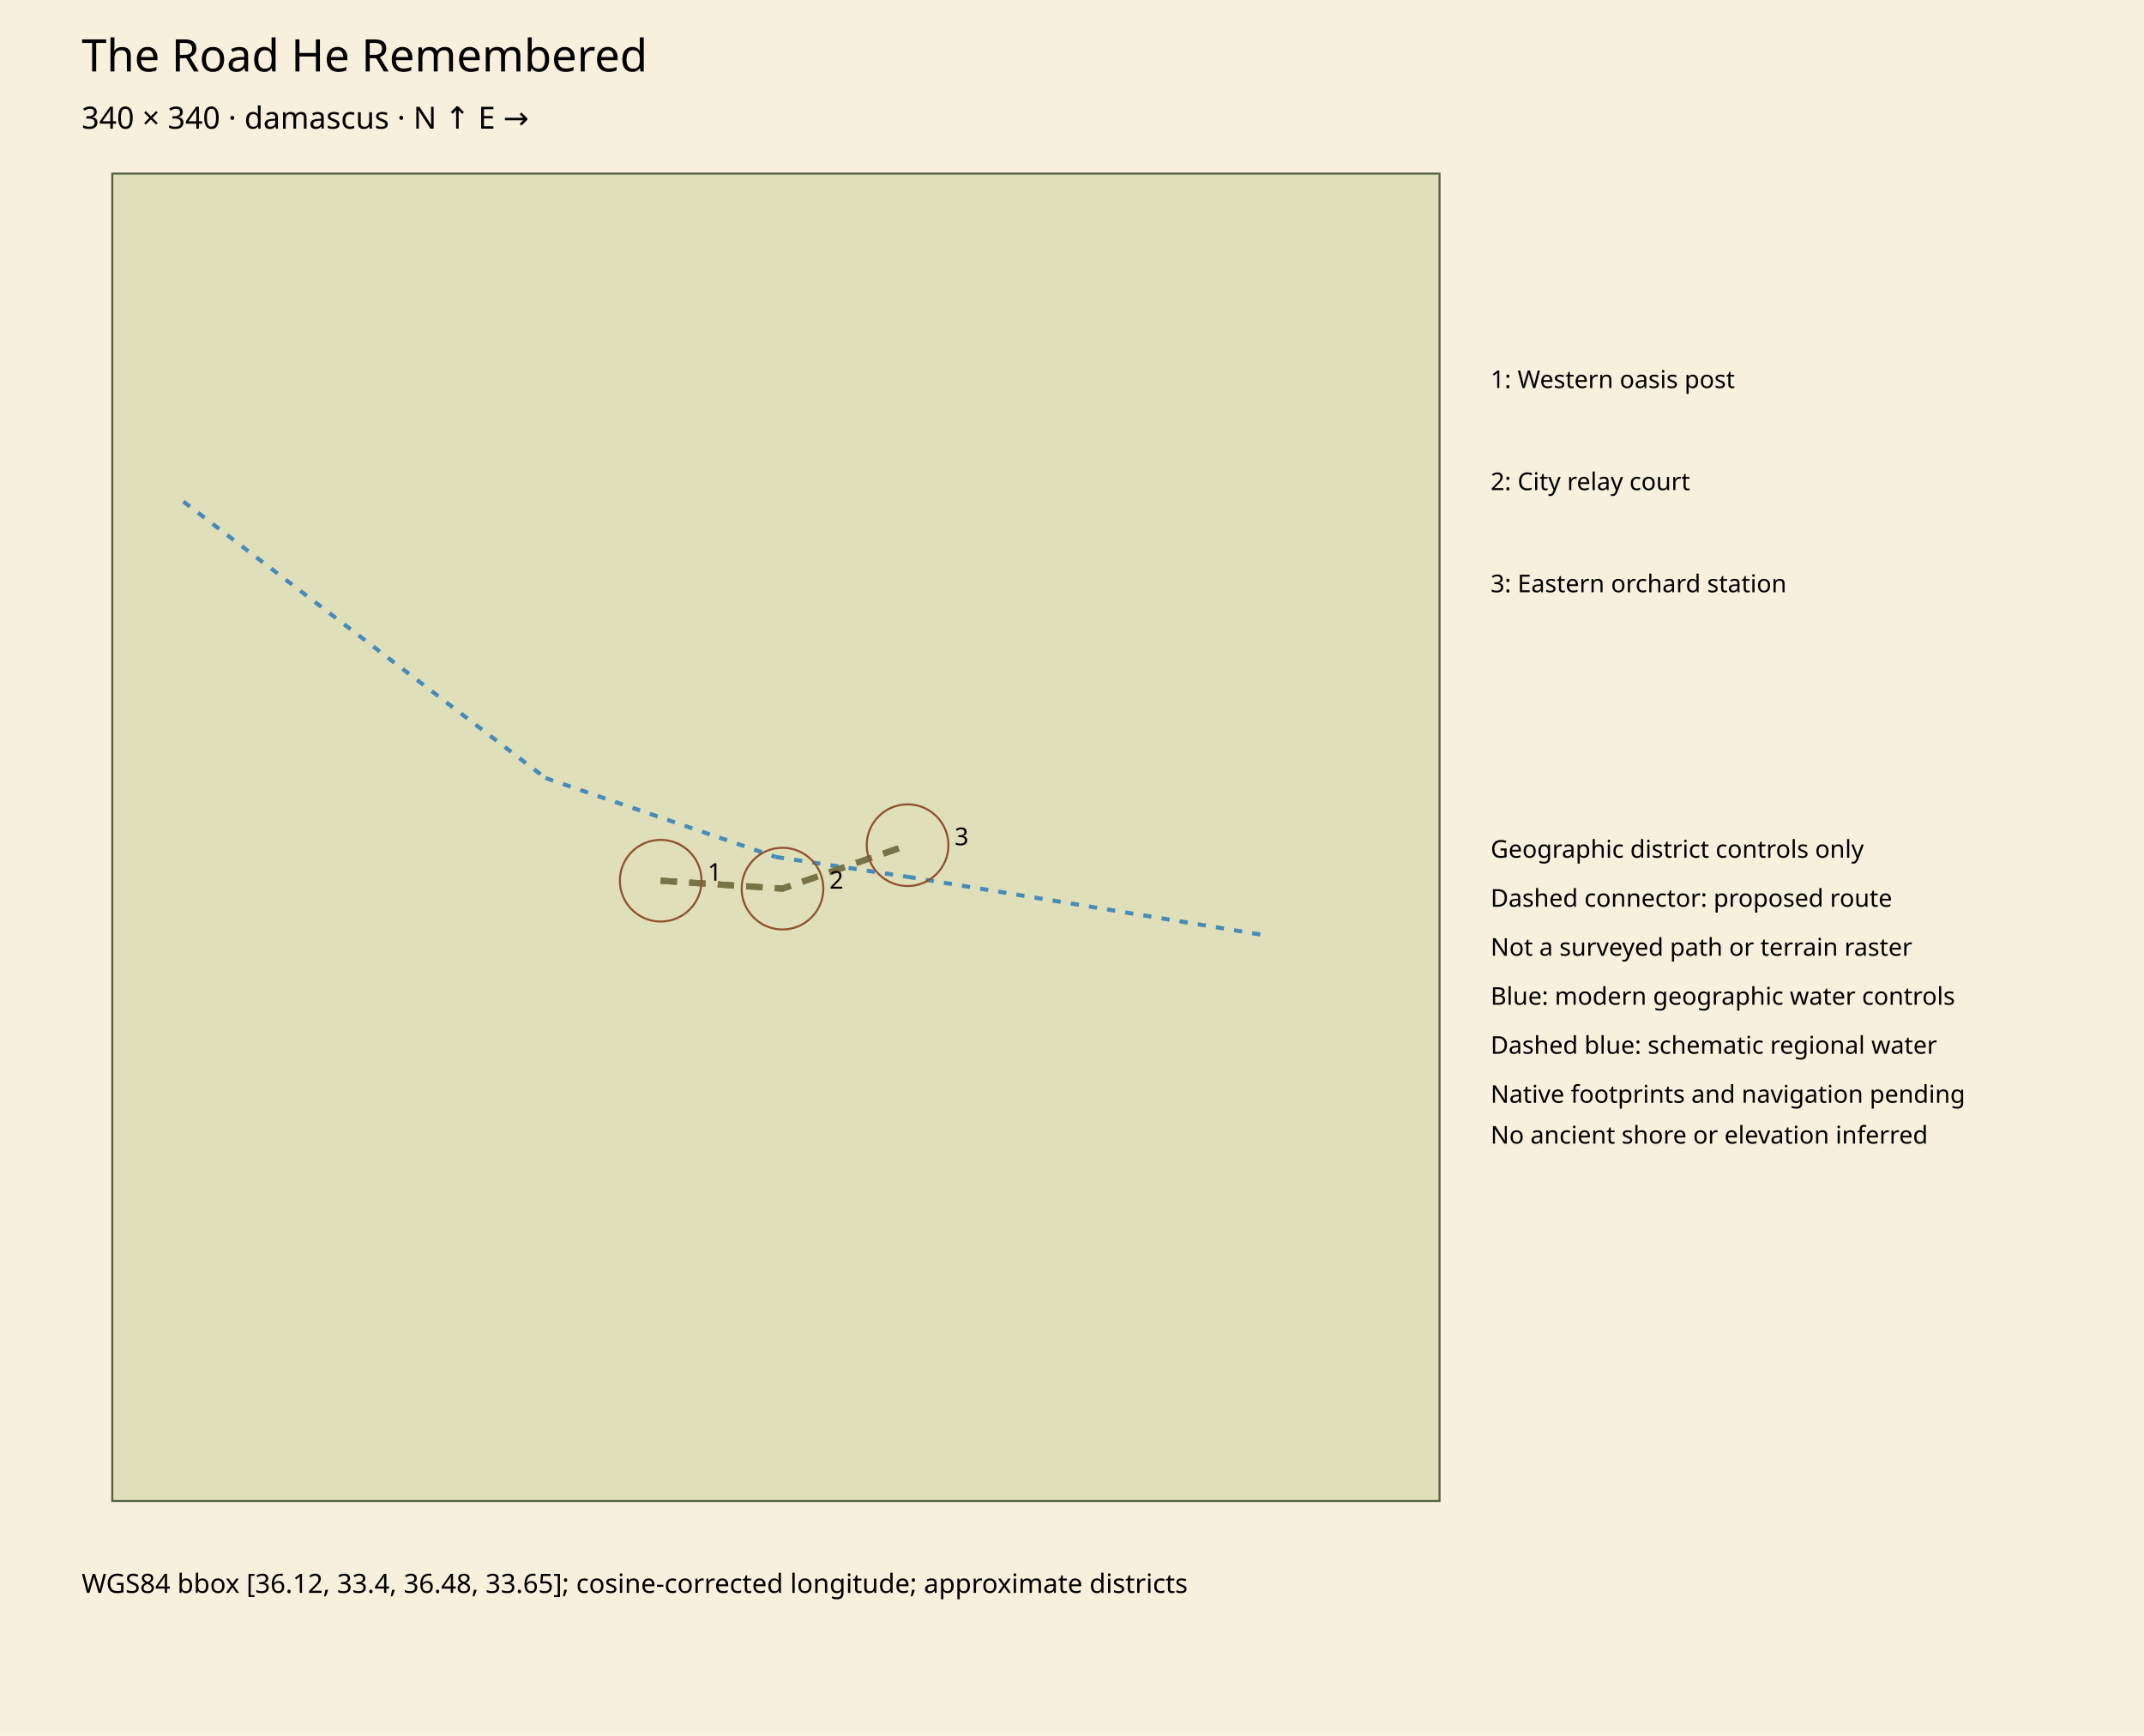
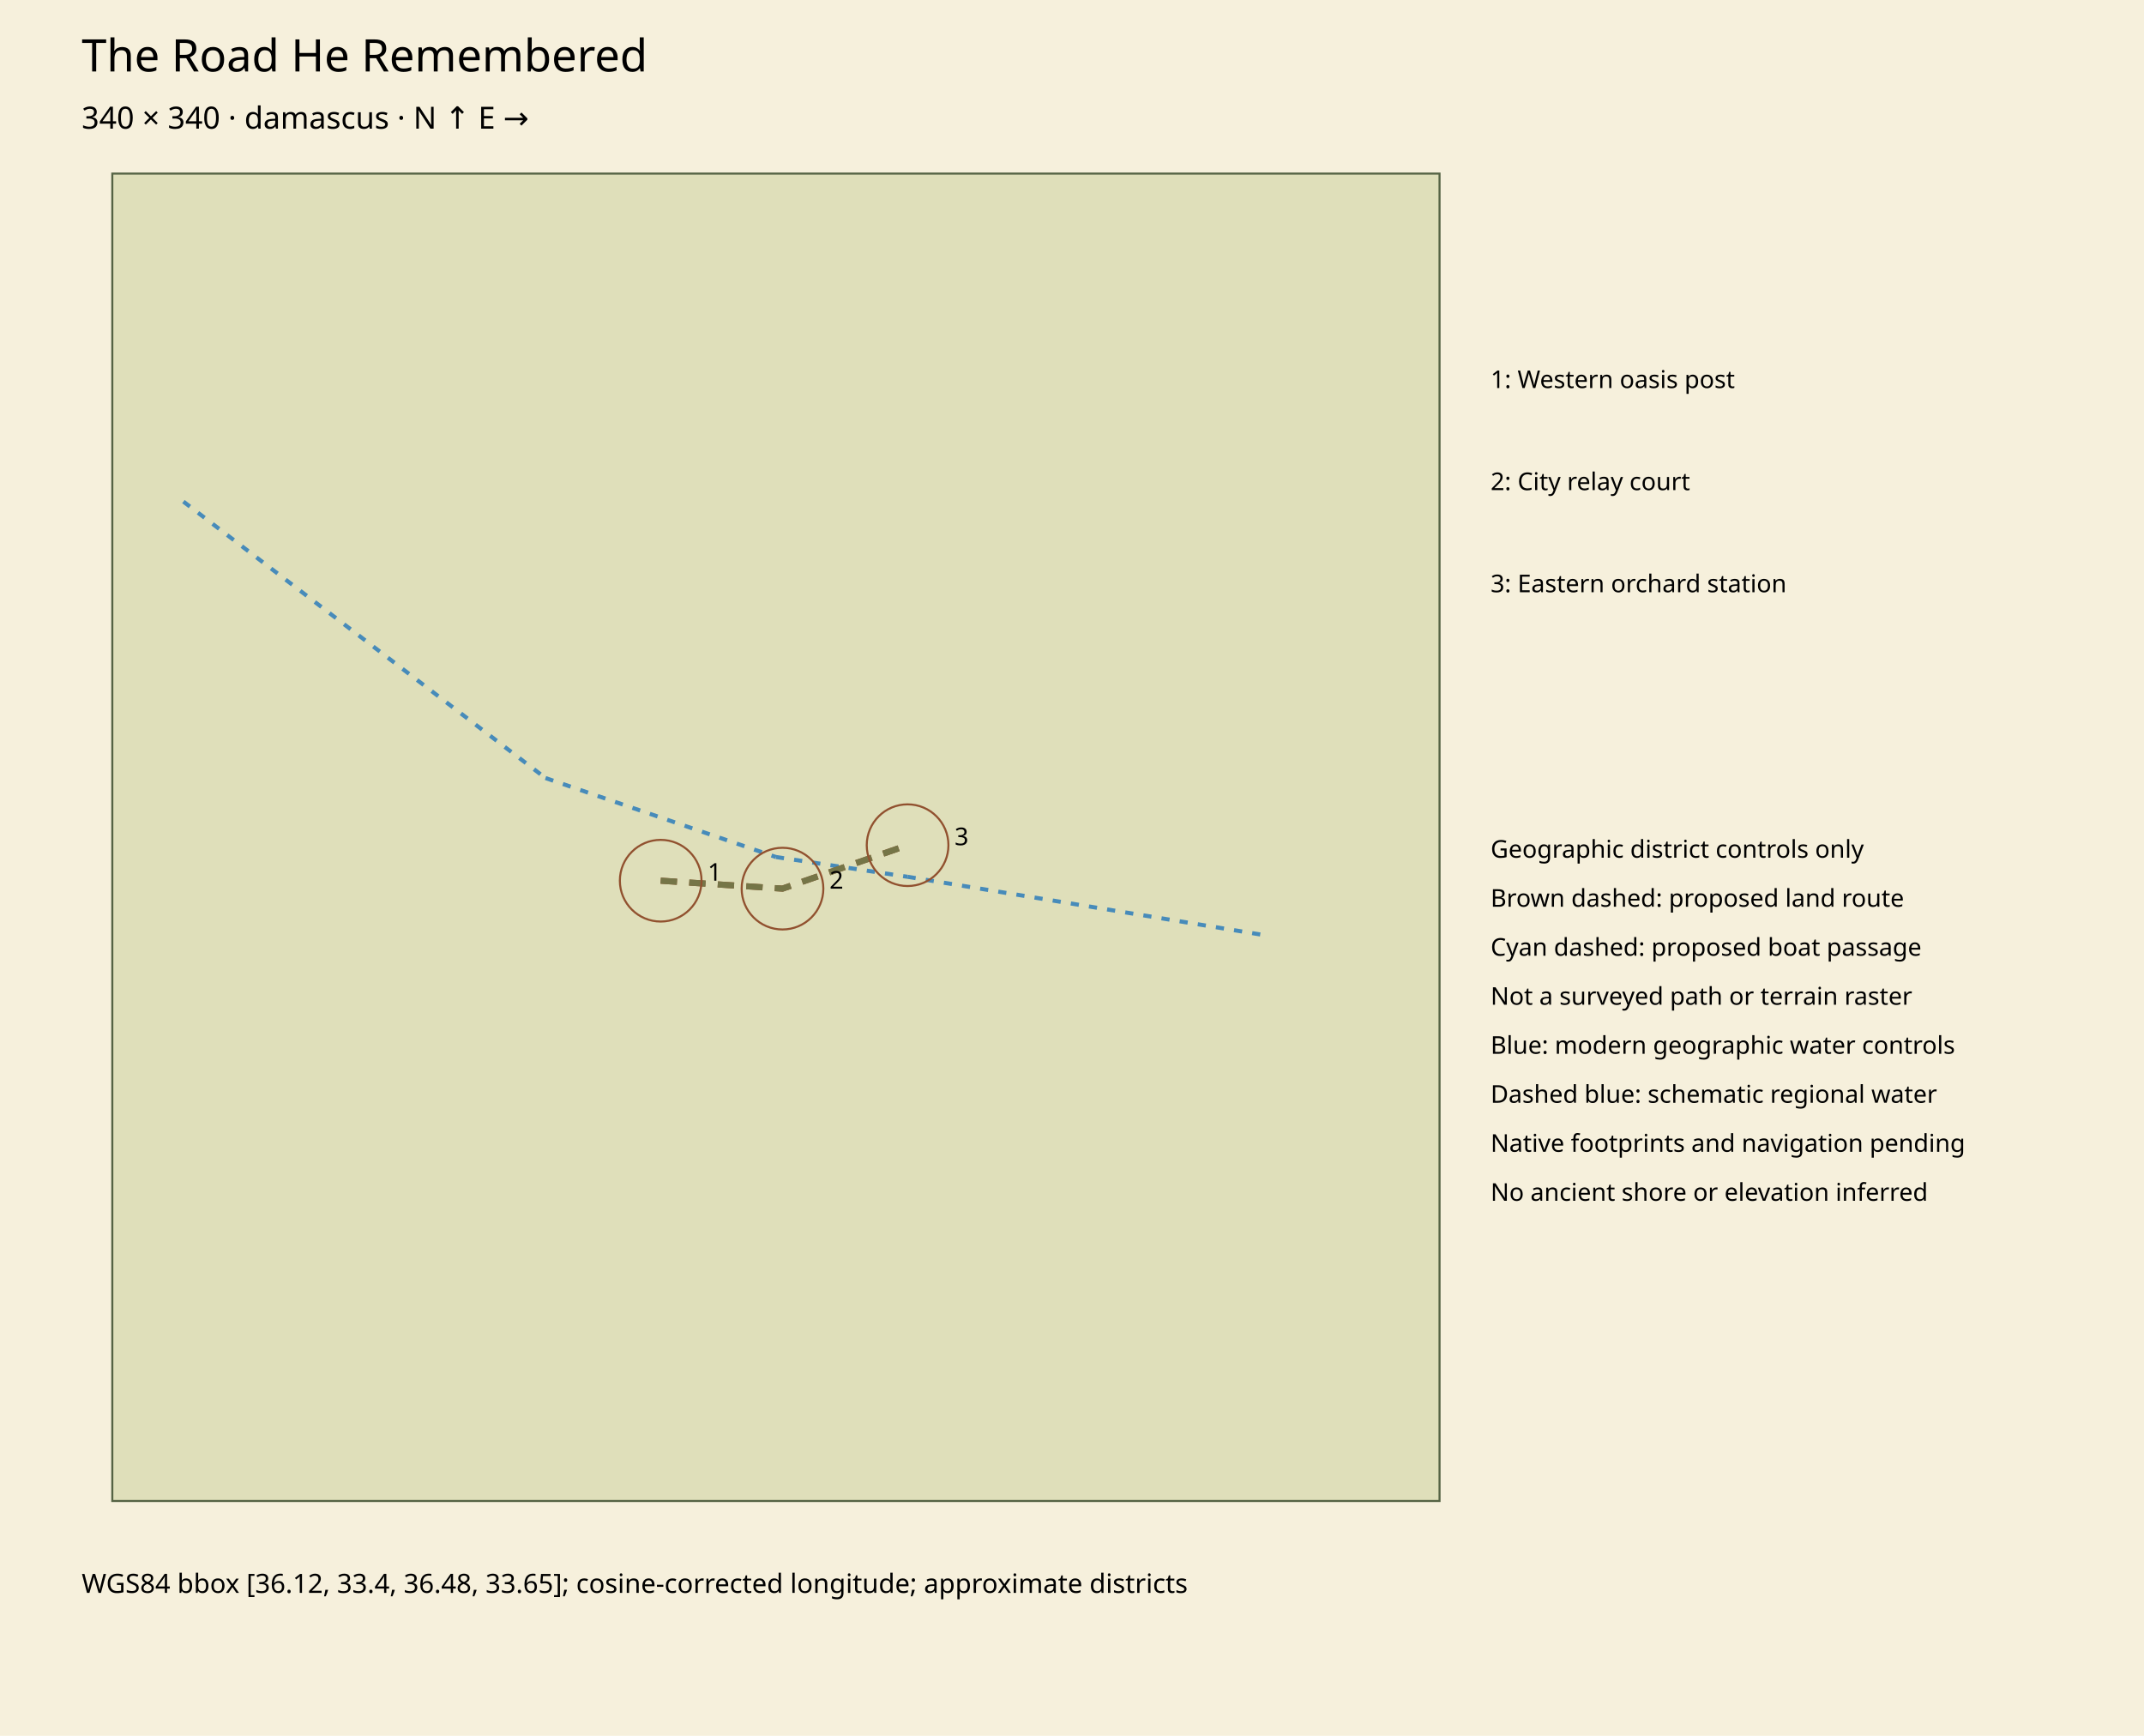
<svg xmlns="http://www.w3.org/2000/svg" viewBox="0 0 1050 850" role="img" aria-label="The Road He Remembered geographic districts">
  <rect width="1050" height="850" fill="#f6f0dc" />
  <rect x="55" y="85" width="650" height="650" fill="#dfdfba" stroke="#556344" />
  <text x="40" y="35" font-family="sans-serif" font-size="22">The Road He Remembered</text>
  <text x="40" y="63" font-family="sans-serif" font-size="15">340 × 340 · damascus · N ↑ E →</text>
  <polyline data-control="schematic-water" points="89.82,245.62 267.16,380.99" fill="none" stroke="#478bba" stroke-width="2" stroke-dasharray="4 5" />
  <polyline data-control="schematic-water" points="267.16,380.99 380.00,419.66" fill="none" stroke="#478bba" stroke-width="2" stroke-dasharray="4 5" />
  <polyline data-control="schematic-water" points="380.00,419.66 444.48,429.35" fill="none" stroke="#478bba" stroke-width="2" stroke-dasharray="4 5" />
  <polyline data-control="schematic-water" points="444.48,429.35 621.82,458.34" fill="none" stroke="#478bba" stroke-width="2" stroke-dasharray="4 5" />
  <polyline data-corridor="main" points="323.57,431.26 383.22,435.14 444.48,413.87" fill="none" stroke="#91512f" stroke-width="3" stroke-dasharray="8 6" />
  <polyline data-corridor="relief" points="323.57,431.26 383.22,435.14 444.48,413.87" fill="none" stroke="#757547" stroke-width="3" stroke-dasharray="8 6" />
  <circle cx="323.57" cy="431.26" r="20" fill="none" stroke="#91512f" />
  <text x="346.57" y="431.26" font-family="sans-serif">1</text>
  <text x="730" y="190" font-family="sans-serif" font-size="12">1: Western oasis post</text>
  <circle cx="383.22" cy="435.14" r="20" fill="none" stroke="#91512f" />
  <text x="406.22" y="435.14" font-family="sans-serif">2</text>
  <text x="730" y="240" font-family="sans-serif" font-size="12">2: City relay court</text>
  <circle cx="444.48" cy="413.87" r="20" fill="none" stroke="#91512f" />
  <text x="467.48" y="413.87" font-family="sans-serif">3</text>
  <text x="730" y="290" font-family="sans-serif" font-size="12">3: Eastern orchard station</text>
  <text x="730" y="420" font-family="sans-serif" font-size="12">Geographic district controls only</text>
-   <text x="730" y="444" font-family="sans-serif" font-size="12">Dashed connector: proposed route</text>
-   <text x="730" y="468" font-family="sans-serif" font-size="12">Not a surveyed path or terrain raster</text>
-   <text x="730" y="492" font-family="sans-serif" font-size="12">Blue: modern geographic water controls</text>
-   <text x="730" y="516" font-family="sans-serif" font-size="12">Dashed blue: schematic regional water</text>
-   <text x="730" y="540" font-family="sans-serif" font-size="12">Native footprints and navigation pending</text>
-   <text x="730" y="560" font-family="sans-serif" font-size="12">No ancient shore or elevation inferred</text>
+   <text x="730" y="444" font-family="sans-serif" font-size="12">Brown dashed: proposed land route</text>
+   <text x="730" y="468" font-family="sans-serif" font-size="12">Cyan dashed: proposed boat passage</text>
+   <text x="730" y="492" font-family="sans-serif" font-size="12">Not a surveyed path or terrain raster</text>
+   <text x="730" y="516" font-family="sans-serif" font-size="12">Blue: modern geographic water controls</text>
+   <text x="730" y="540" font-family="sans-serif" font-size="12">Dashed blue: schematic regional water</text>
+   <text x="730" y="564" font-family="sans-serif" font-size="12">Native footprints and navigation pending</text>
+   <text x="730" y="588" font-family="sans-serif" font-size="12">No ancient shore or elevation inferred</text>
  <text x="40" y="780" font-family="sans-serif" font-size="13">WGS84 bbox [36.12, 33.4, 36.48, 33.65]; cosine-corrected longitude; approximate districts</text>
</svg>
